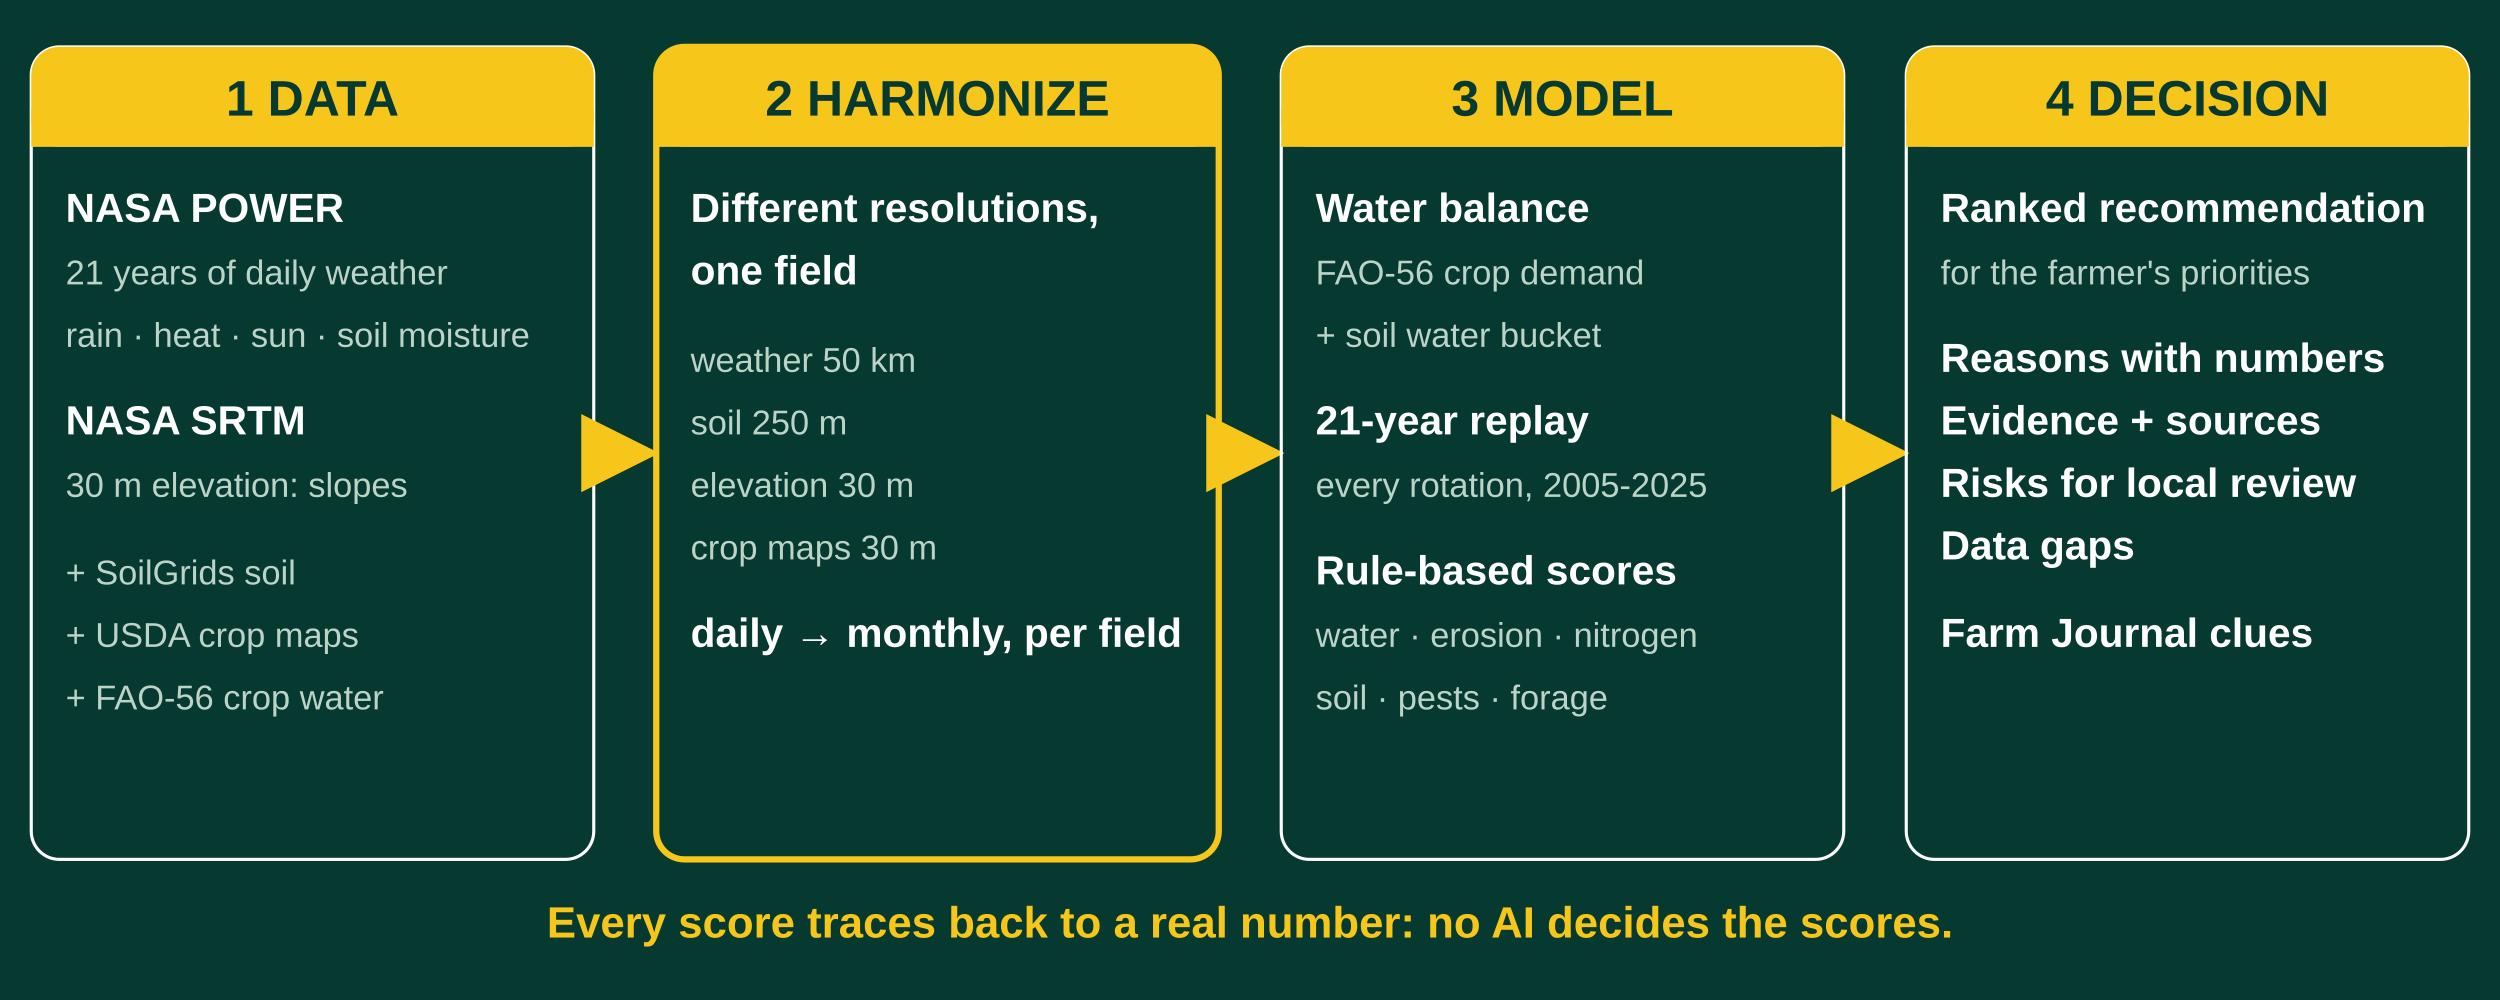
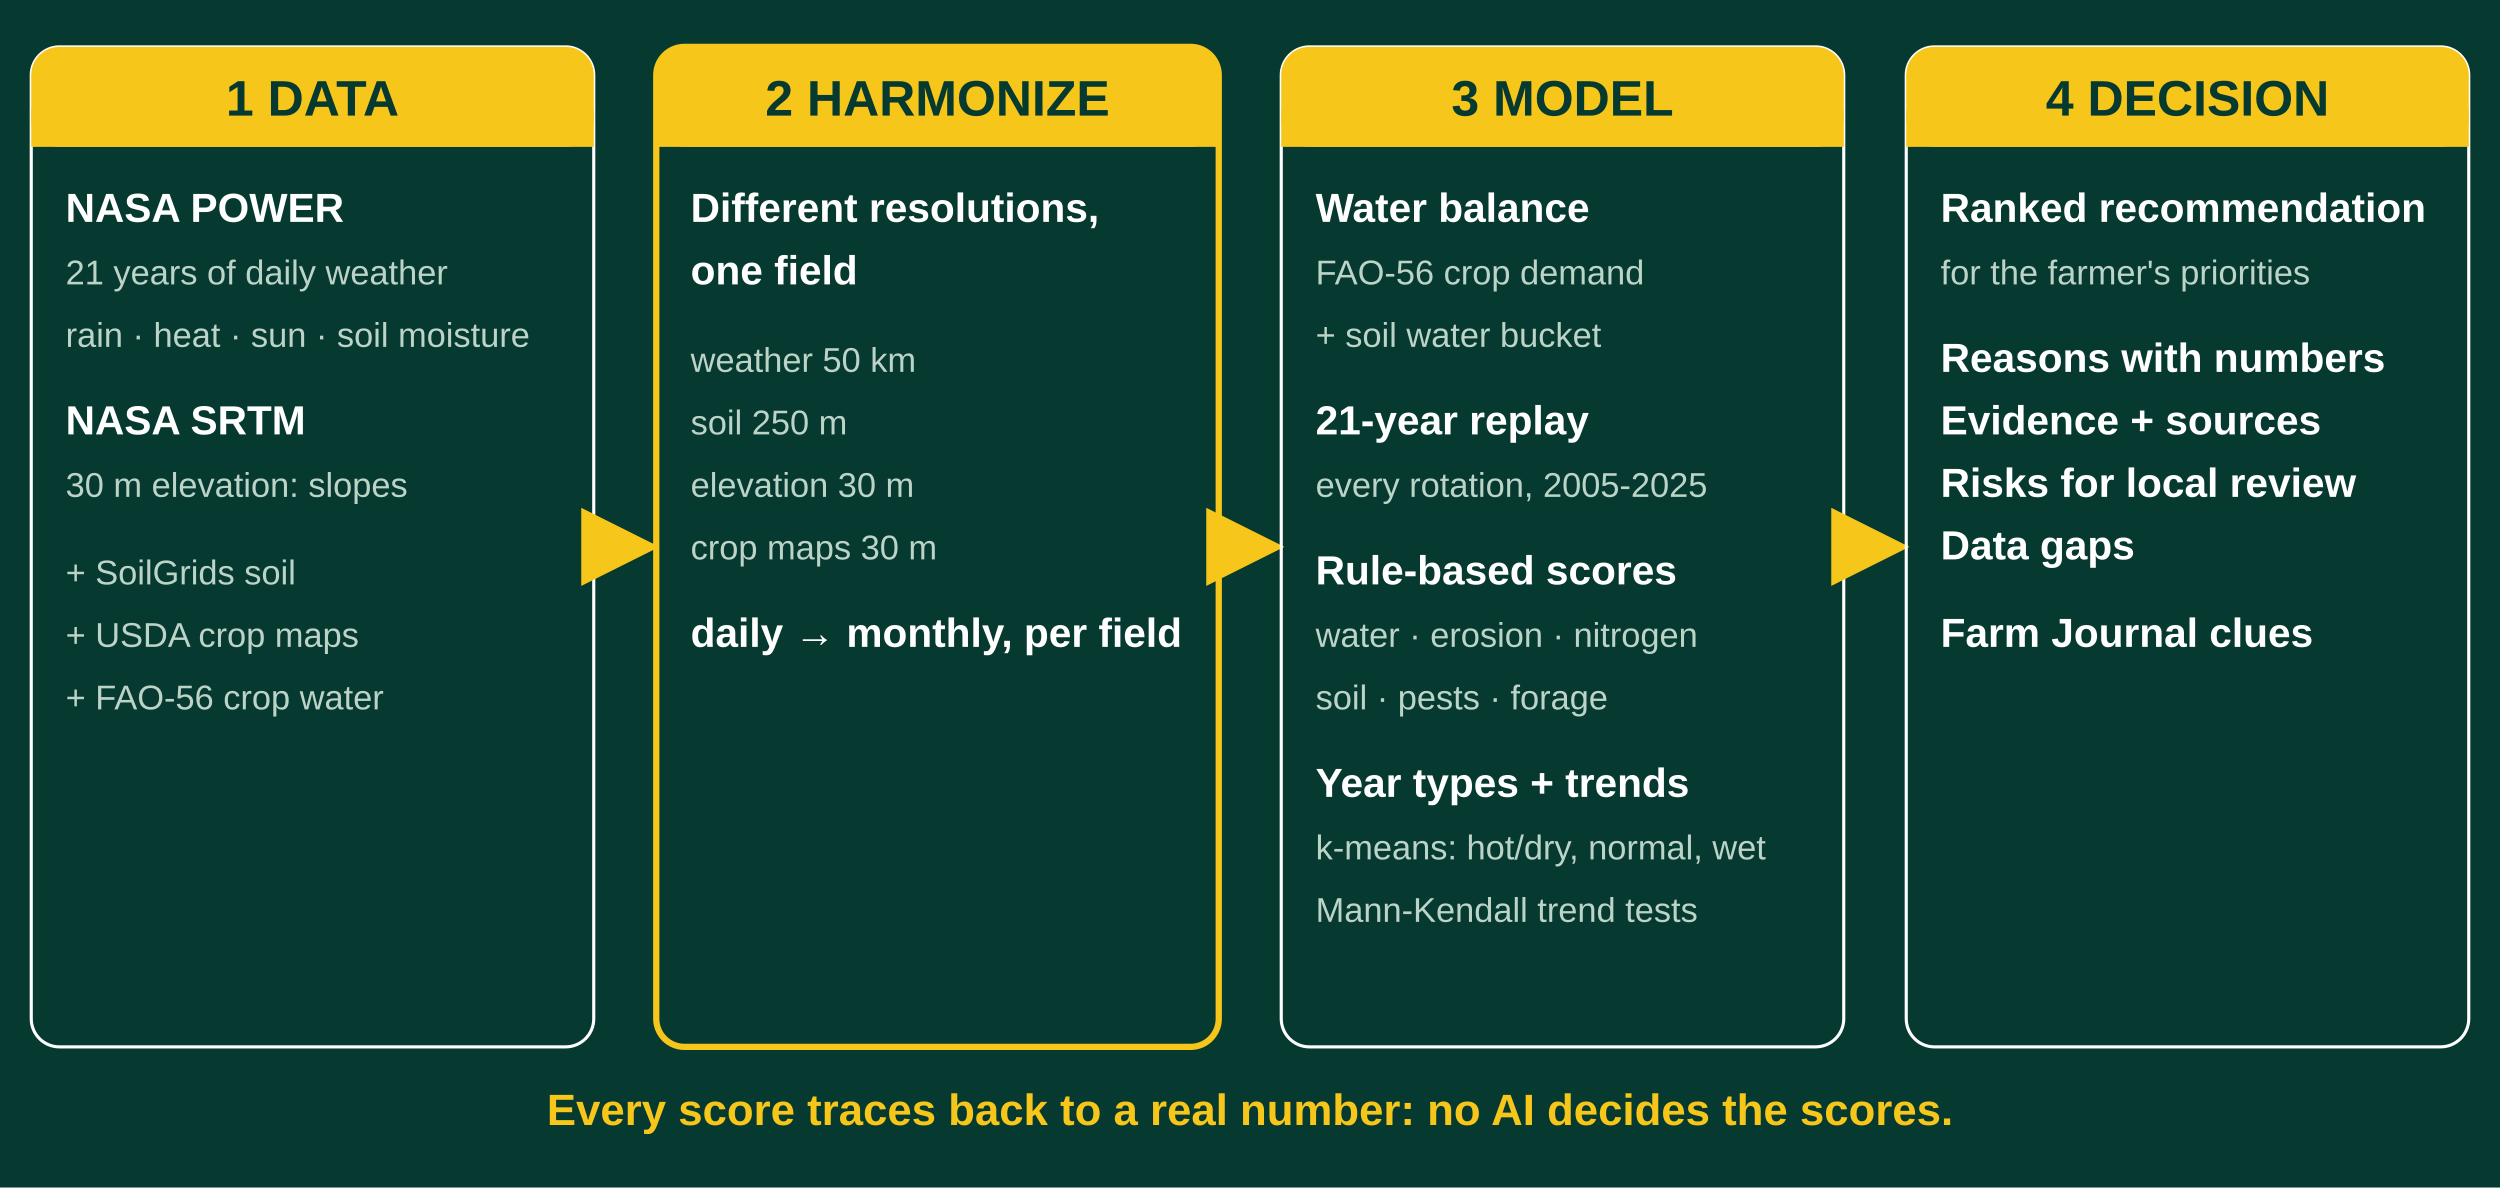
- <svg xmlns="http://www.w3.org/2000/svg" width="1600" height="640" viewBox="0 0 1600 640">
-   <rect width="1600" height="640" fill="#06392f" />
+ <svg xmlns="http://www.w3.org/2000/svg" width="1600" height="760" viewBox="0 0 1600 760">
+   <rect width="1600" height="760" fill="#06392f" />
  <defs>
    <marker id="a" markerWidth="10" markerHeight="10" refX="8" refY="5" orient="auto">
      <path d="M0,0 L10,5 L0,10 z" fill="#f6c61a" />
    </marker>
  </defs>
-   <rect x="20.0" y="30" width="360" height="520" rx="18" fill="none" stroke="#ffffff" stroke-width="2" />
+   <rect x="20.0" y="30" width="360" height="640" rx="18" fill="none" stroke="#ffffff" stroke-width="2" />
  <rect x="20.0" y="30" width="360" height="64" rx="18" fill="#f6c61a" />
  <rect x="20.0" y="70" width="360" height="24" fill="#f6c61a" />
  <text x="200.0" y="74" font-family="Segoe UI, Arial, sans-serif" font-size="32" fill="#06392f" font-weight="bold" text-anchor="middle">1  DATA</text>
  <text x="42.0" y="142" font-family="Segoe UI, Arial, sans-serif" font-size="26" fill="#ffffff" font-weight="bold" text-anchor="start">NASA POWER</text>
  <text x="42.0" y="182" font-family="Segoe UI, Arial, sans-serif" font-size="22" fill="#bcd3c8" font-weight="normal" text-anchor="start">21 years of daily weather</text>
  <text x="42.0" y="222" font-family="Segoe UI, Arial, sans-serif" font-size="22" fill="#bcd3c8" font-weight="normal" text-anchor="start">rain · heat · sun · soil moisture</text>
  <text x="42.0" y="278" font-family="Segoe UI, Arial, sans-serif" font-size="26" fill="#ffffff" font-weight="bold" text-anchor="start">NASA SRTM</text>
  <text x="42.0" y="318" font-family="Segoe UI, Arial, sans-serif" font-size="22" fill="#bcd3c8" font-weight="normal" text-anchor="start">30 m elevation: slopes</text>
  <text x="42.0" y="374" font-family="Segoe UI, Arial, sans-serif" font-size="22" fill="#bcd3c8" font-weight="normal" text-anchor="start">+ SoilGrids soil</text>
  <text x="42.0" y="414" font-family="Segoe UI, Arial, sans-serif" font-size="22" fill="#bcd3c8" font-weight="normal" text-anchor="start">+ USDA crop maps</text>
  <text x="42.0" y="454" font-family="Segoe UI, Arial, sans-serif" font-size="22" fill="#bcd3c8" font-weight="normal" text-anchor="start">+ FAO-56 crop water</text>
-   <line x1="386.0" y1="290.0" x2="412.0" y2="290.0" stroke="#f6c61a" stroke-width="5" marker-end="url(#a)" />
-   <rect x="420.0" y="30" width="360" height="520" rx="18" fill="none" stroke="#f6c61a" stroke-width="4" />
+   <line x1="386.0" y1="350.0" x2="412.0" y2="350.0" stroke="#f6c61a" stroke-width="5" marker-end="url(#a)" />
+   <rect x="420.0" y="30" width="360" height="640" rx="18" fill="none" stroke="#f6c61a" stroke-width="4" />
  <rect x="420.0" y="30" width="360" height="64" rx="18" fill="#f6c61a" />
  <rect x="420.0" y="70" width="360" height="24" fill="#f6c61a" />
  <text x="600.0" y="74" font-family="Segoe UI, Arial, sans-serif" font-size="32" fill="#06392f" font-weight="bold" text-anchor="middle">2  HARMONIZE</text>
  <text x="442.0" y="142" font-family="Segoe UI, Arial, sans-serif" font-size="26" fill="#ffffff" font-weight="bold" text-anchor="start">Different resolutions,</text>
  <text x="442.0" y="182" font-family="Segoe UI, Arial, sans-serif" font-size="26" fill="#ffffff" font-weight="bold" text-anchor="start">one field</text>
  <text x="442.0" y="238" font-family="Segoe UI, Arial, sans-serif" font-size="22" fill="#bcd3c8" font-weight="normal" text-anchor="start">weather   50 km</text>
  <text x="442.0" y="278" font-family="Segoe UI, Arial, sans-serif" font-size="22" fill="#bcd3c8" font-weight="normal" text-anchor="start">soil        250 m</text>
  <text x="442.0" y="318" font-family="Segoe UI, Arial, sans-serif" font-size="22" fill="#bcd3c8" font-weight="normal" text-anchor="start">elevation   30 m</text>
  <text x="442.0" y="358" font-family="Segoe UI, Arial, sans-serif" font-size="22" fill="#bcd3c8" font-weight="normal" text-anchor="start">crop maps   30 m</text>
  <text x="442.0" y="414" font-family="Segoe UI, Arial, sans-serif" font-size="26" fill="#ffffff" font-weight="bold" text-anchor="start">daily → monthly, per field</text>
-   <line x1="786.0" y1="290.0" x2="812.0" y2="290.0" stroke="#f6c61a" stroke-width="5" marker-end="url(#a)" />
-   <rect x="820.0" y="30" width="360" height="520" rx="18" fill="none" stroke="#ffffff" stroke-width="2" />
+   <line x1="786.0" y1="350.0" x2="812.0" y2="350.0" stroke="#f6c61a" stroke-width="5" marker-end="url(#a)" />
+   <rect x="820.0" y="30" width="360" height="640" rx="18" fill="none" stroke="#ffffff" stroke-width="2" />
  <rect x="820.0" y="30" width="360" height="64" rx="18" fill="#f6c61a" />
  <rect x="820.0" y="70" width="360" height="24" fill="#f6c61a" />
  <text x="1000.0" y="74" font-family="Segoe UI, Arial, sans-serif" font-size="32" fill="#06392f" font-weight="bold" text-anchor="middle">3  MODEL</text>
  <text x="842.0" y="142" font-family="Segoe UI, Arial, sans-serif" font-size="26" fill="#ffffff" font-weight="bold" text-anchor="start">Water balance</text>
  <text x="842.0" y="182" font-family="Segoe UI, Arial, sans-serif" font-size="22" fill="#bcd3c8" font-weight="normal" text-anchor="start">FAO-56 crop demand</text>
  <text x="842.0" y="222" font-family="Segoe UI, Arial, sans-serif" font-size="22" fill="#bcd3c8" font-weight="normal" text-anchor="start">+ soil water bucket</text>
  <text x="842.0" y="278" font-family="Segoe UI, Arial, sans-serif" font-size="26" fill="#ffffff" font-weight="bold" text-anchor="start">21-year replay</text>
  <text x="842.0" y="318" font-family="Segoe UI, Arial, sans-serif" font-size="22" fill="#bcd3c8" font-weight="normal" text-anchor="start">every rotation, 2005-2025</text>
  <text x="842.0" y="374" font-family="Segoe UI, Arial, sans-serif" font-size="26" fill="#ffffff" font-weight="bold" text-anchor="start">Rule-based scores</text>
  <text x="842.0" y="414" font-family="Segoe UI, Arial, sans-serif" font-size="22" fill="#bcd3c8" font-weight="normal" text-anchor="start">water · erosion · nitrogen</text>
  <text x="842.0" y="454" font-family="Segoe UI, Arial, sans-serif" font-size="22" fill="#bcd3c8" font-weight="normal" text-anchor="start">soil · pests · forage</text>
-   <line x1="1186.0" y1="290.0" x2="1212.0" y2="290.0" stroke="#f6c61a" stroke-width="5" marker-end="url(#a)" />
-   <rect x="1220.0" y="30" width="360" height="520" rx="18" fill="none" stroke="#ffffff" stroke-width="2" />
+   <text x="842.0" y="510" font-family="Segoe UI, Arial, sans-serif" font-size="26" fill="#ffffff" font-weight="bold" text-anchor="start">Year types + trends</text>
+   <text x="842.0" y="550" font-family="Segoe UI, Arial, sans-serif" font-size="22" fill="#bcd3c8" font-weight="normal" text-anchor="start">k-means: hot/dry, normal, wet</text>
+   <text x="842.0" y="590" font-family="Segoe UI, Arial, sans-serif" font-size="22" fill="#bcd3c8" font-weight="normal" text-anchor="start">Mann-Kendall trend tests</text>
+   <line x1="1186.0" y1="350.0" x2="1212.0" y2="350.0" stroke="#f6c61a" stroke-width="5" marker-end="url(#a)" />
+   <rect x="1220.0" y="30" width="360" height="640" rx="18" fill="none" stroke="#ffffff" stroke-width="2" />
  <rect x="1220.0" y="30" width="360" height="64" rx="18" fill="#f6c61a" />
  <rect x="1220.0" y="70" width="360" height="24" fill="#f6c61a" />
  <text x="1400.0" y="74" font-family="Segoe UI, Arial, sans-serif" font-size="32" fill="#06392f" font-weight="bold" text-anchor="middle">4  DECISION</text>
  <text x="1242.0" y="142" font-family="Segoe UI, Arial, sans-serif" font-size="26" fill="#ffffff" font-weight="bold" text-anchor="start">Ranked recommendation</text>
  <text x="1242.0" y="182" font-family="Segoe UI, Arial, sans-serif" font-size="22" fill="#bcd3c8" font-weight="normal" text-anchor="start">for the farmer's priorities</text>
  <text x="1242.0" y="238" font-family="Segoe UI, Arial, sans-serif" font-size="26" fill="#ffffff" font-weight="bold" text-anchor="start">Reasons with numbers</text>
  <text x="1242.0" y="278" font-family="Segoe UI, Arial, sans-serif" font-size="26" fill="#ffffff" font-weight="bold" text-anchor="start">Evidence + sources</text>
  <text x="1242.0" y="318" font-family="Segoe UI, Arial, sans-serif" font-size="26" fill="#ffffff" font-weight="bold" text-anchor="start">Risks for local review</text>
  <text x="1242.0" y="358" font-family="Segoe UI, Arial, sans-serif" font-size="26" fill="#ffffff" font-weight="bold" text-anchor="start">Data gaps</text>
  <text x="1242.0" y="414" font-family="Segoe UI, Arial, sans-serif" font-size="26" fill="#ffffff" font-weight="bold" text-anchor="start">Farm Journal clues</text>
-   <text x="800.0" y="600" font-family="Segoe UI, Arial, sans-serif" font-size="28" fill="#f6c61a" font-weight="bold" text-anchor="middle">Every score traces back to a real number: no AI decides the scores.</text>
+   <text x="800.0" y="720" font-family="Segoe UI, Arial, sans-serif" font-size="28" fill="#f6c61a" font-weight="bold" text-anchor="middle">Every score traces back to a real number: no AI decides the scores.</text>
</svg>
